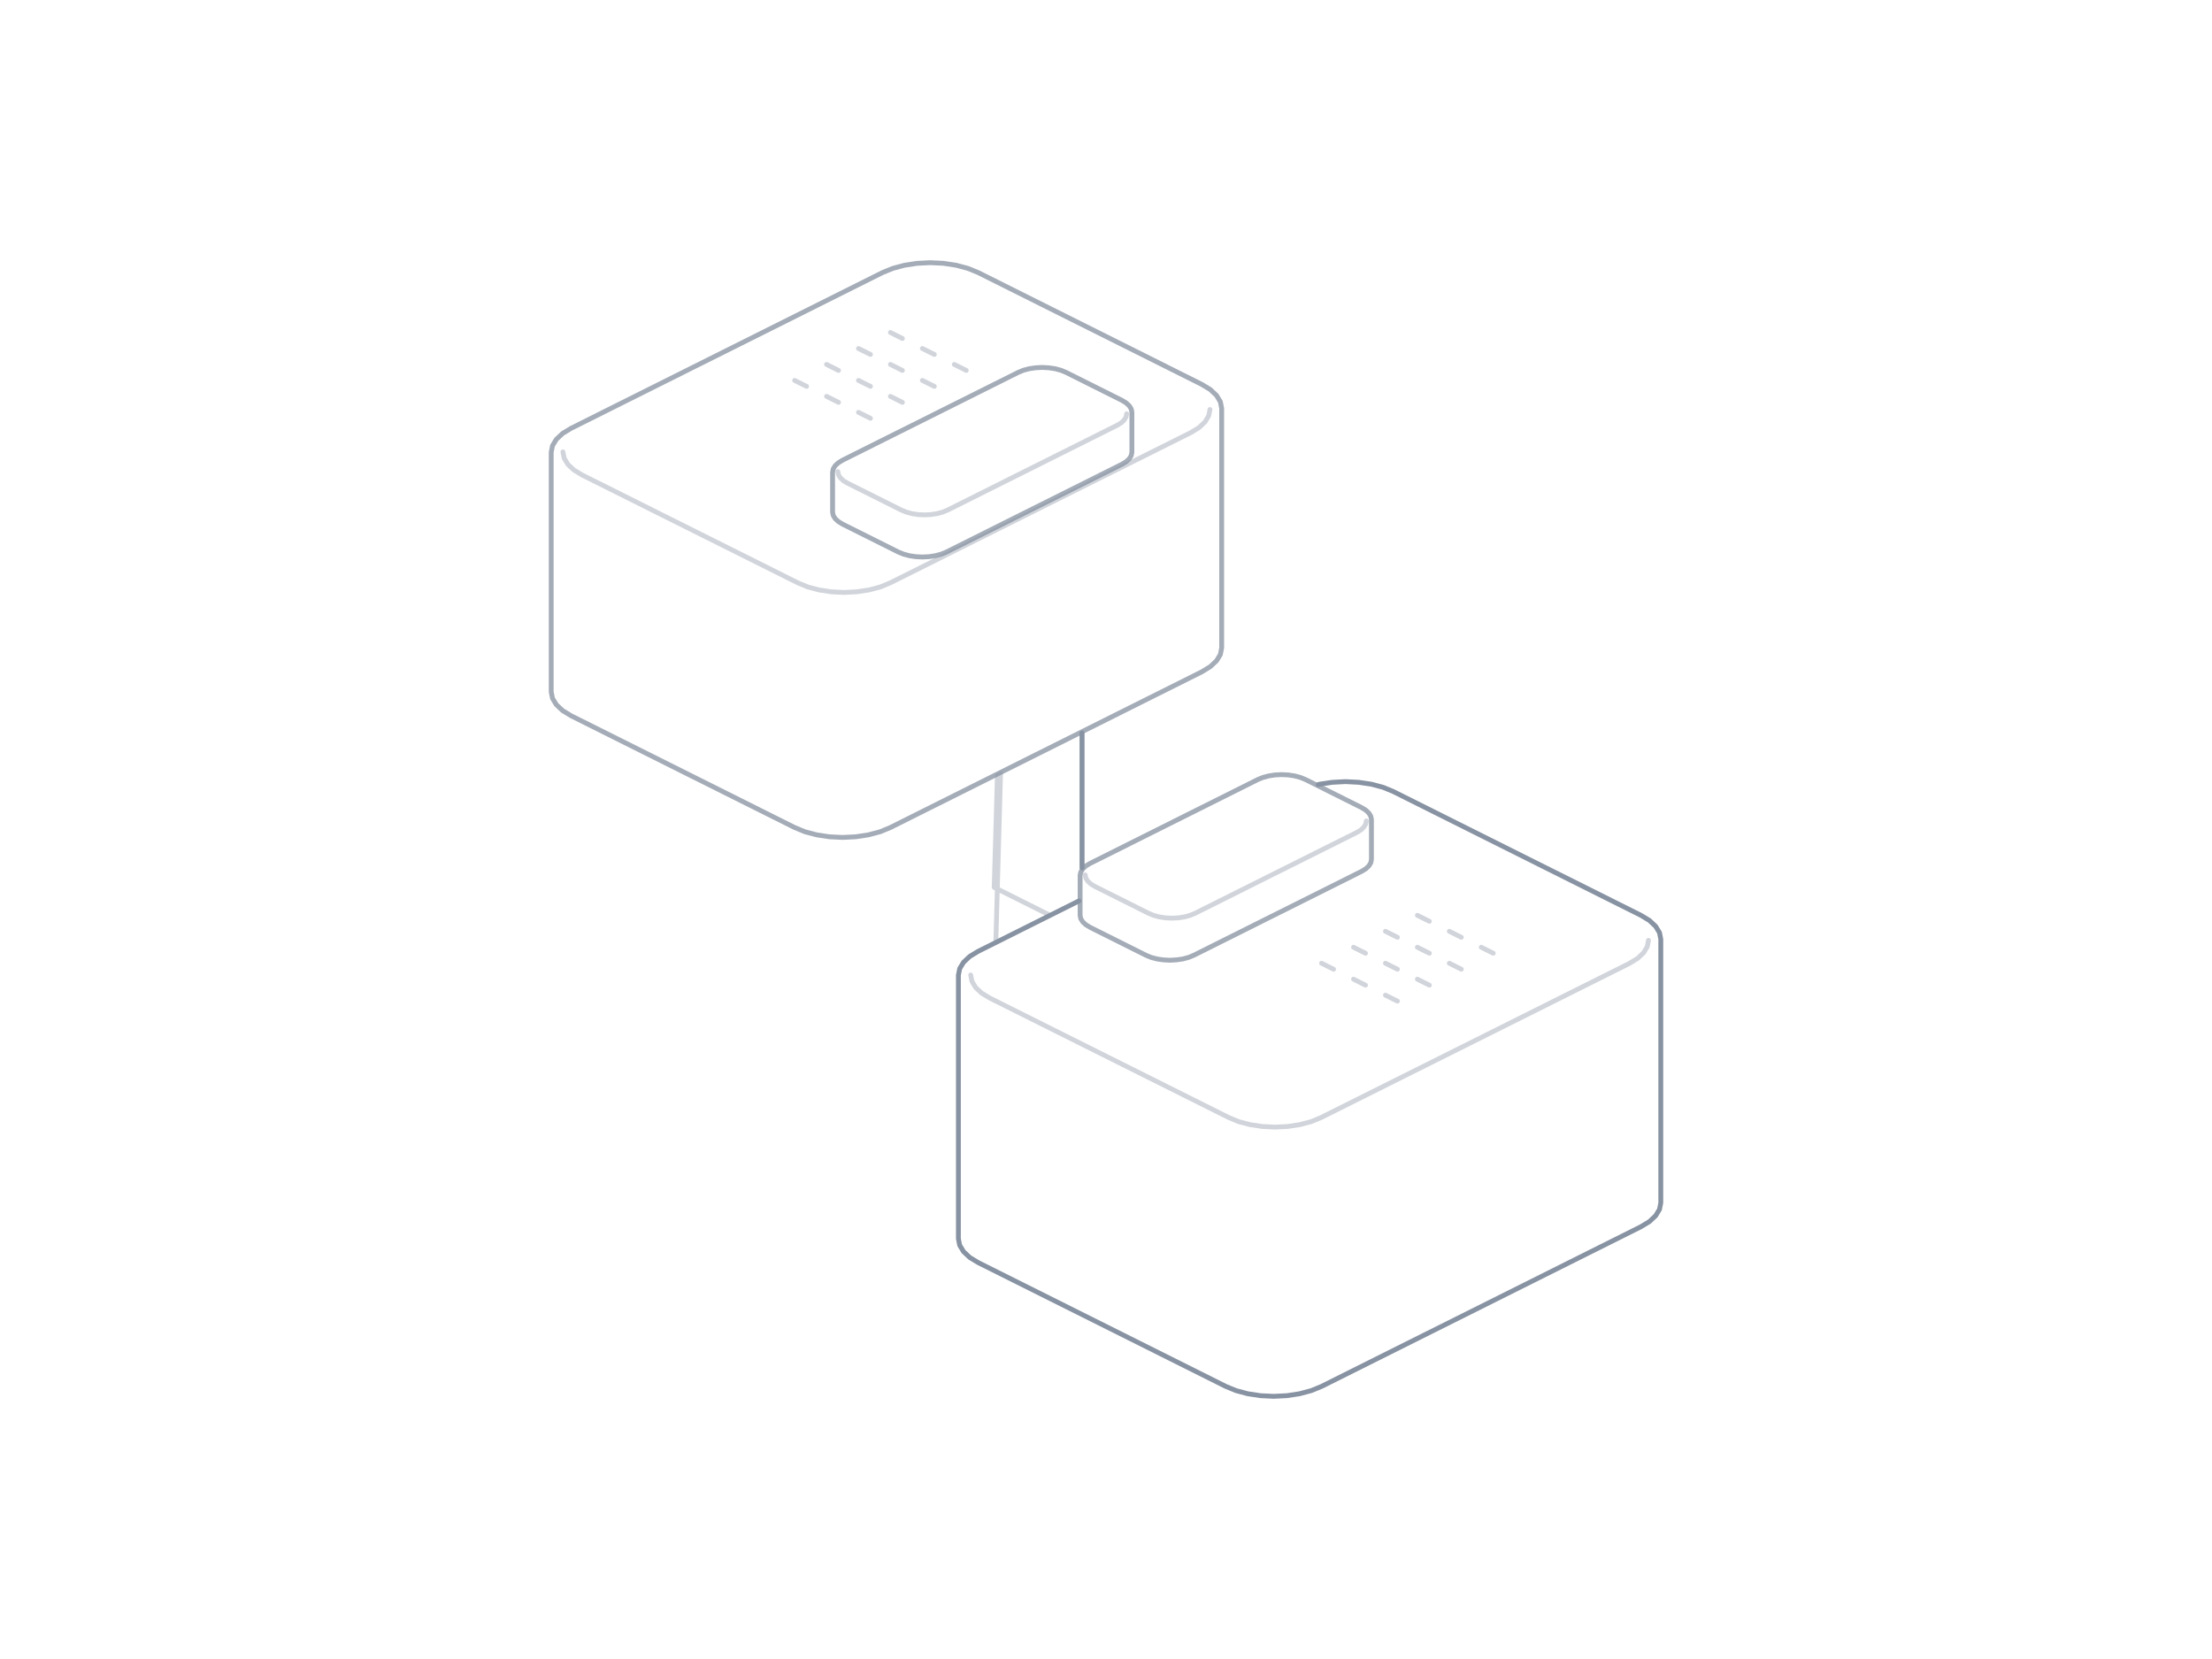
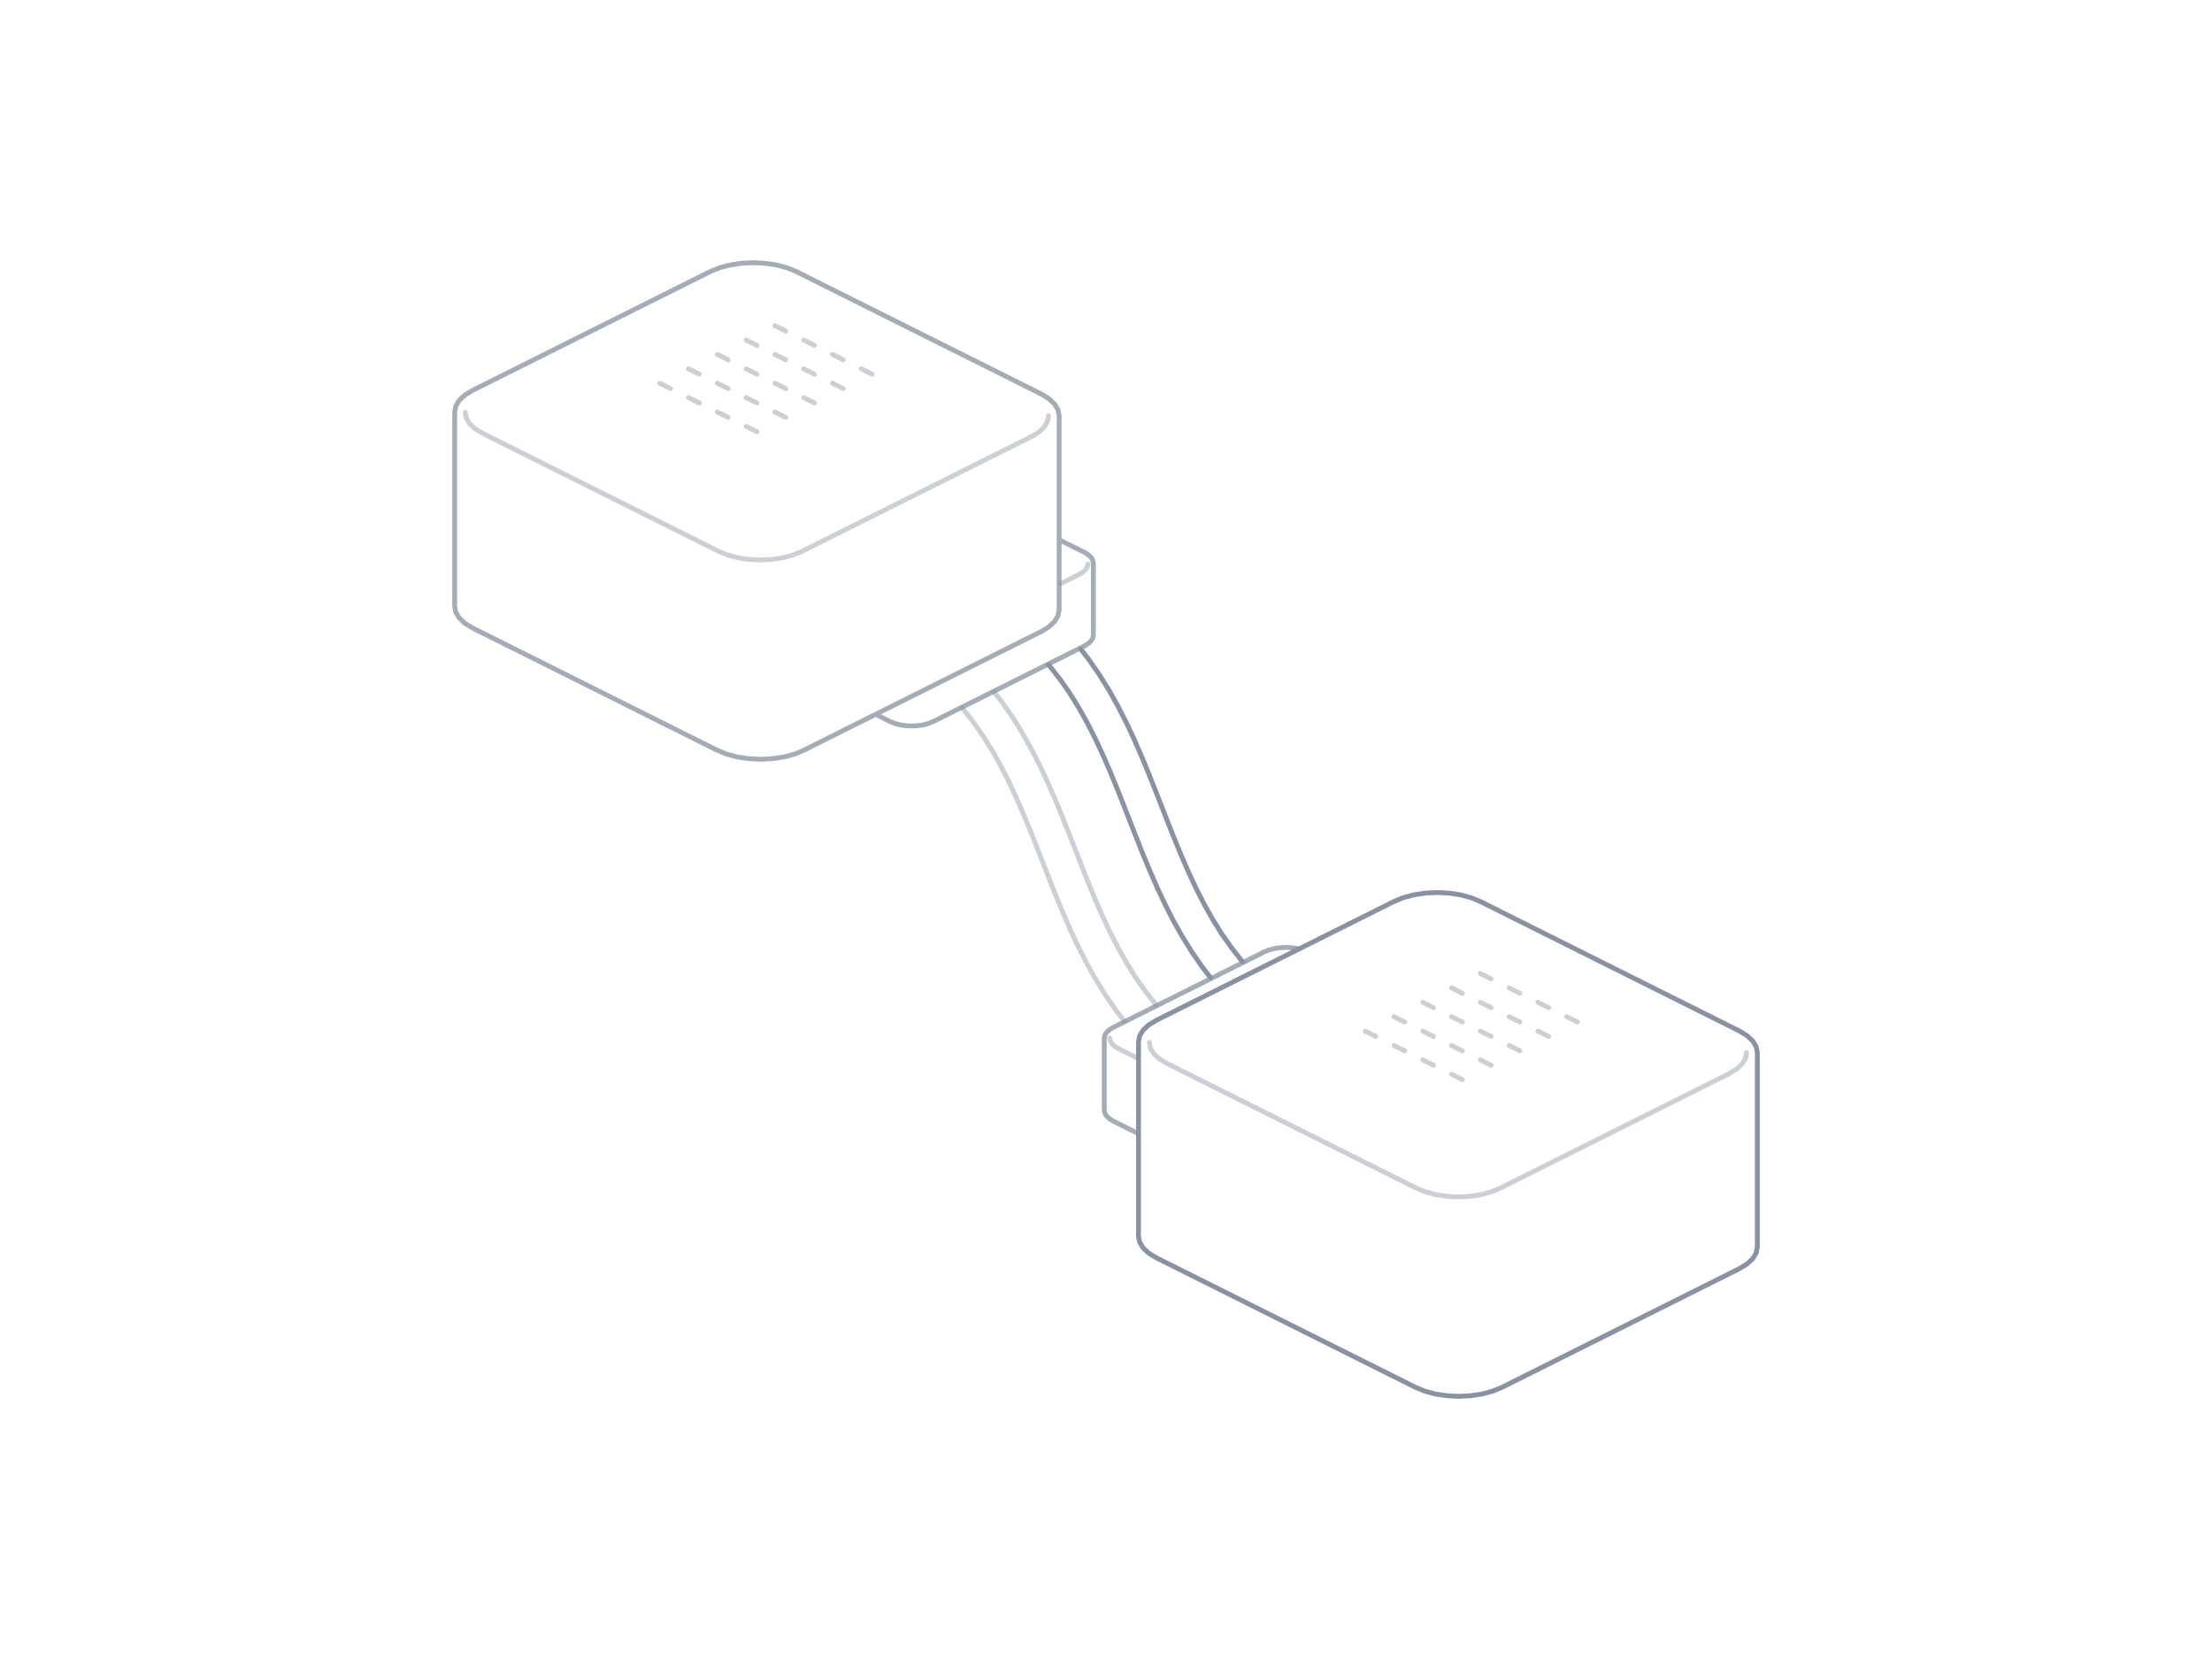
<svg xmlns="http://www.w3.org/2000/svg" viewBox="0 0 480 360" role="img" color="#8792a2" fill="none" stroke="currentColor" stroke-width="1.05" stroke-linecap="round" stroke-linejoin="round">
-   <path vector-effect="non-scaling-stroke" stroke-opacity=".38" d="M234.80,159.07 234.80,188.33 M217.12,167.91 216.10,204.22 M216.43,168.25 215.74,192.56 227.58,198.48 M262.56,88.86 262.28,90.24 261.48,91.57 260.17,92.80 258.41,93.87 193.18,126.48 191.03,127.37 188.58,128.02 185.92,128.42 183.16,128.56 180.40,128.42 177.74,128.02 175.29,127.37 173.14,126.48 126.31,103.07 124.54,101.99 123.23,100.77 122.43,99.44 122.15,98.06 M244.48,89.79 244.35,90.48 243.94,91.15 243.29,91.76 242.41,92.29 205.62,110.69 204.54,111.13 203.32,111.46 201.99,111.66 200.61,111.73 199.22,111.66 197.89,111.46 196.67,111.13 195.60,110.69 183.88,104.83 183.00,104.30 182.35,103.68 181.94,103.02 181.81,102.33 M193.22,72.15 195.82,73.45 M186.29,75.62 188.89,76.91 M179.36,79.08 181.96,80.38 M172.43,82.55 175.03,83.84 M200.15,75.62 202.75,76.91 M193.22,79.08 195.82,80.38 M186.29,82.55 188.89,83.84 M179.36,86.01 181.96,87.31 M207.08,79.08 209.68,80.38 M200.15,82.55 202.75,83.84 M193.22,86.01 195.82,87.31 M186.29,89.48 188.89,90.77 M357.72,204.05 357.45,205.43 356.65,206.76 355.34,207.98 353.57,209.06 286.68,242.50 284.53,243.39 282.08,244.04 279.42,244.44 276.66,244.58 273.89,244.44 271.23,244.04 268.78,243.39 266.63,242.50 214.79,216.58 213.02,215.51 211.71,214.28 210.91,212.95 210.64,211.57 M296.49,178.13 296.35,178.82 295.95,179.49 295.30,180.10 294.42,180.64 259.30,198.20 258.22,198.64 257.00,198.97 255.67,199.17 254.28,199.24 252.90,199.17 251.57,198.97 250.35,198.64 249.27,198.20 237.56,192.34 236.68,191.80 236.02,191.19 235.62,190.53 235.49,189.84 M307.57,198.62 310.17,199.92 M300.64,202.09 303.24,203.39 M293.71,205.55 296.31,206.85 M286.78,209.02 289.38,210.32 M314.50,202.09 317.10,203.39 M307.57,205.55 310.17,206.85 M300.64,209.02 303.24,210.32 M293.71,212.48 296.31,213.78 M321.43,205.55 324.03,206.85 M314.50,209.02 317.10,210.32 M307.57,212.48 310.17,213.78 M300.64,215.95 303.24,217.25" />
-   <path vector-effect="non-scaling-stroke" stroke-opacity=".76" d="M201.88,57.00 199.02,57.14 196.26,57.56 193.73,58.24 191.50,59.15 123.91,92.95 122.08,94.06 120.73,95.33 119.89,96.71 119.61,98.14 119.61,150.11 119.89,151.55 120.73,152.92 122.08,154.19 123.91,155.31 172.44,179.57 174.67,180.49 177.21,181.16 179.96,181.58 182.83,181.72 185.69,181.58 188.45,181.16 190.99,180.49 193.21,179.57 260.80,145.78 262.63,144.66 263.98,143.40 264.82,142.02 265.10,140.58 265.10,88.61 264.82,87.18 263.98,85.80 262.63,84.53 260.80,83.42 212.27,59.15 210.04,58.24 207.50,57.56 204.75,57.14 201.88,57.00 M226.14,79.73 224.71,79.81 223.33,80.01 222.06,80.35 220.95,80.81 182.82,99.87 181.91,100.43 181.23,101.06 180.81,101.75 180.67,102.47 180.67,111.13 180.81,111.85 181.23,112.54 181.91,113.17 182.82,113.73 194.96,119.80 196.07,120.25 197.34,120.59 198.72,120.80 200.15,120.87 201.58,120.80 202.96,120.59 204.23,120.25 205.34,119.80 243.47,100.73 244.38,100.18 245.06,99.54 245.48,98.85 245.62,98.14 245.62,89.48 245.48,88.76 245.06,88.07 244.38,87.44 243.47,86.88 231.33,80.81 230.22,80.35 228.95,80.01 227.57,79.81 226.14,79.73 M278.12,168.09 276.68,168.16 275.31,168.37 274.04,168.71 272.92,169.17 236.53,187.37 235.62,187.92 234.94,188.56 234.52,189.25 234.38,189.96 234.38,198.62 234.52,199.34 234.94,200.03 235.62,200.66 236.53,201.22 248.67,207.29 249.78,207.75 251.05,208.09 252.43,208.29 253.86,208.37 255.29,208.29 256.67,208.09 257.94,207.75 259.05,207.29 295.45,189.09 296.36,188.54 297.04,187.90 297.46,187.21 297.60,186.50 297.60,177.83 297.46,177.12 297.04,176.43 296.36,175.79 295.45,175.24 283.31,169.17 282.20,168.71 280.93,168.37 279.55,168.16 278.12,168.09" />
-   <path vector-effect="non-scaling-stroke" stroke-opacity="1" d="M234.80,159.07 234.80,188.33 M291.98,169.61 289.11,169.76 286.36,170.17 286.06,170.25 M234.12,195.50 212.27,206.43 210.44,207.54 209.09,208.81 208.25,210.19 207.97,211.62 207.97,268.79 208.25,270.22 209.09,271.60 210.44,272.87 212.27,273.98 266.00,300.85 268.22,301.76 270.76,302.44 273.52,302.86 276.38,303.00 279.25,302.86 282.00,302.44 284.54,301.76 286.77,300.85 356.09,266.19 357.92,265.08 359.27,263.81 360.11,262.43 360.39,261.00 360.39,203.82 360.11,202.39 359.27,201.01 357.92,199.74 356.09,198.63 302.36,171.77 300.14,170.85 297.60,170.17 294.84,169.76 291.98,169.61" />
+   <path vector-effect="non-scaling-stroke" stroke-opacity=".43" d="M208.83,153.67 208.97,153.83 211.28,156.77 213.40,159.82 215.37,162.98 217.19,166.23 218.89,169.58 220.49,172.99 222.01,176.48 223.48,180.02 224.90,183.61 226.32,187.24 227.74,190.87 227.75,190.89 229.19,194.52 229.21,194.56 230.70,198.16 230.73,198.23 232.28,201.80 232.32,201.89 233.97,205.41 234.03,205.52 235.79,208.98 235.86,209.12 237.76,212.51 237.85,212.66 239.91,215.97 240.02,216.14 242.26,219.36 242.39,219.54 243.94,221.51 M250.86,218.04 250.72,217.88 248.41,214.94 246.29,211.89 244.33,208.73 242.51,205.48 240.81,202.14 239.20,198.72 237.68,195.23 236.22,191.69 234.79,188.10 233.38,184.48 231.96,180.85 231.95,180.82 230.50,177.20 230.49,177.15 229.00,173.55 228.97,173.48 227.41,169.92 227.37,169.83 225.72,166.31 225.67,166.19 223.91,162.73 223.83,162.60 221.94,159.21 221.85,159.06 219.79,155.74 219.68,155.58 217.44,152.35 217.31,152.18 215.76,150.21 M236.07,122.38 235.95,123.00 235.58,123.60 234.99,124.15 234.20,124.64 230.06,126.70 M246.81,229.61 242.68,227.54 241.88,227.06 241.29,226.50 240.93,225.90 240.81,225.28 M227.53,90.25 227.29,91.49 226.56,92.69 225.38,93.80 223.79,94.77 174.03,119.65 172.09,120.44 169.89,121.03 167.49,121.39 165.00,121.52 162.50,121.39 160.11,121.03 157.90,120.44 155.96,119.65 104.69,94.01 103.10,93.04 101.92,91.94 101.20,90.74 100.95,89.49 M168.15,70.66 170.49,71.83 M161.90,73.78 164.24,74.95 M155.65,76.91 157.99,78.08 M149.40,80.03 151.75,81.20 M143.16,83.16 145.50,84.33 M174.40,73.78 176.74,74.95 M168.15,76.91 170.49,78.08 M161.90,80.03 164.24,81.20 M155.65,83.16 157.99,84.33 M149.40,86.28 151.75,87.45 M180.64,76.91 182.99,78.08 M174.40,80.03 176.74,81.20 M168.15,83.16 170.49,84.33 M161.90,86.28 164.24,87.45 M155.65,89.40 157.99,90.57 M186.89,80.03 189.23,81.20 M180.64,83.16 182.99,84.33 M174.40,86.28 176.74,87.45 M168.15,89.40 170.49,90.57 M161.90,92.53 164.24,93.70 M378.99,228.46 378.75,229.71 378.02,230.90 376.84,232.01 375.25,232.98 325.49,257.86 323.56,258.65 321.35,259.24 318.95,259.61 316.46,259.73 313.96,259.61 311.57,259.24 309.36,258.65 307.42,257.86 253.14,230.72 251.55,229.75 250.37,228.64 249.64,227.44 249.40,226.20 M321.22,211.24 323.57,212.41 M314.98,214.36 317.32,215.54 M308.73,217.49 311.07,218.66 M302.48,220.61 304.82,221.78 M296.23,223.74 298.58,224.91 M327.47,214.36 329.82,215.54 M321.22,217.49 323.57,218.66 M314.98,220.61 317.32,221.78 M308.73,223.74 311.07,224.91 M302.48,226.86 304.82,228.03 M333.72,217.49 336.06,218.66 M327.47,220.61 329.82,221.78 M321.22,223.74 323.57,224.91 M314.98,226.86 317.32,228.03 M308.73,229.98 311.07,231.16 M339.97,220.61 342.31,221.78 M333.72,223.74 336.06,224.91 M327.47,226.86 329.82,228.03 M321.22,229.98 323.57,231.16 M314.98,233.11 317.32,234.28" />
+   <path vector-effect="non-scaling-stroke" stroke-opacity=".76" d="M190.28,155.14 193.14,156.57 194.15,156.98 195.29,157.29 196.53,157.48 197.83,157.54 199.12,157.48 200.36,157.29 201.50,156.98 202.51,156.57 235.32,140.17 236.14,139.66 236.75,139.09 237.13,138.47 237.26,137.83 237.26,122.21 237.13,121.56 236.75,120.94 236.14,120.37 235.32,119.86 230.06,117.24 M279.05,205.58 277.76,205.65 276.52,205.83 275.37,206.14 274.37,206.55 241.56,222.96 240.73,223.46 240.12,224.03 239.75,224.65 239.62,225.30 239.62,240.92 239.75,241.56 240.12,242.19 240.73,242.76 241.56,243.26 246.81,245.89 M281.54,205.83 280.34,205.65 279.05,205.58 M163.46,57.00 160.88,57.13 158.39,57.50 156.10,58.12 154.10,58.94 102.53,84.72 100.89,85.72 99.66,86.87 98.91,88.11 98.66,89.40 98.66,131.58 98.91,132.87 99.66,134.11 100.89,135.26 102.53,136.26 155.66,162.82 157.67,163.65 159.96,164.26 162.44,164.63 165.02,164.76 167.61,164.63 170.09,164.26 172.38,163.65 174.39,162.82 225.95,137.04 227.60,136.04 228.82,134.89 229.57,133.65 229.83,132.36 229.83,90.18 229.57,88.89 228.82,87.65 227.60,86.51 225.95,85.50 172.82,58.94 170.82,58.12 168.53,57.50 166.04,57.13 163.46,57.00" />
+   <path vector-effect="non-scaling-stroke" stroke-opacity="1" d="M227.57,144.30 227.72,144.46 230.02,147.40 232.15,150.45 234.11,153.61 235.93,156.86 237.63,160.20 239.23,163.62 240.76,167.11 242.22,170.65 243.65,174.24 245.06,177.86 246.48,181.50 246.49,181.52 247.93,185.14 247.95,185.19 249.44,188.79 249.47,188.86 251.03,192.43 251.07,192.52 252.72,196.04 252.77,196.15 254.53,199.61 254.60,199.74 256.50,203.14 256.59,203.29 258.65,206.60 258.76,206.77 261.00,209.99 261.13,210.16 262.68,212.13 M269.61,208.67 269.47,208.51 267.16,205.57 265.03,202.52 263.07,199.36 261.25,196.11 259.55,192.77 257.95,189.35 256.43,185.86 254.96,182.32 253.53,178.73 252.12,175.11 250.70,171.47 250.69,171.45 249.25,167.83 249.23,167.78 247.74,164.18 247.71,164.11 246.16,160.55 246.12,160.46 244.47,156.93 244.41,156.82 242.65,153.36 242.58,153.23 240.68,149.83 240.59,149.68 238.53,146.37 238.42,146.21 236.18,142.98 236.05,142.81 234.50,140.84 M311.85,193.68 309.27,193.80 306.79,194.18 304.50,194.79 302.49,195.62 250.92,221.40 249.28,222.40 248.05,223.55 247.30,224.79 247.05,226.08 247.05,268.25 247.30,269.55 248.05,270.79 249.28,271.93 250.92,272.94 307.18,301.06 309.18,301.88 311.47,302.50 313.96,302.87 316.54,303.00 319.12,302.87 321.61,302.50 323.90,301.88 325.90,301.06 377.47,275.28 379.11,274.28 380.34,273.13 381.09,271.89 381.34,270.60 381.34,228.42 381.09,227.13 380.34,225.89 379.11,224.74 377.47,223.74 321.22,195.62 319.21,194.79 316.92,194.18 314.44,193.80 311.85,193.68" />
</svg>
